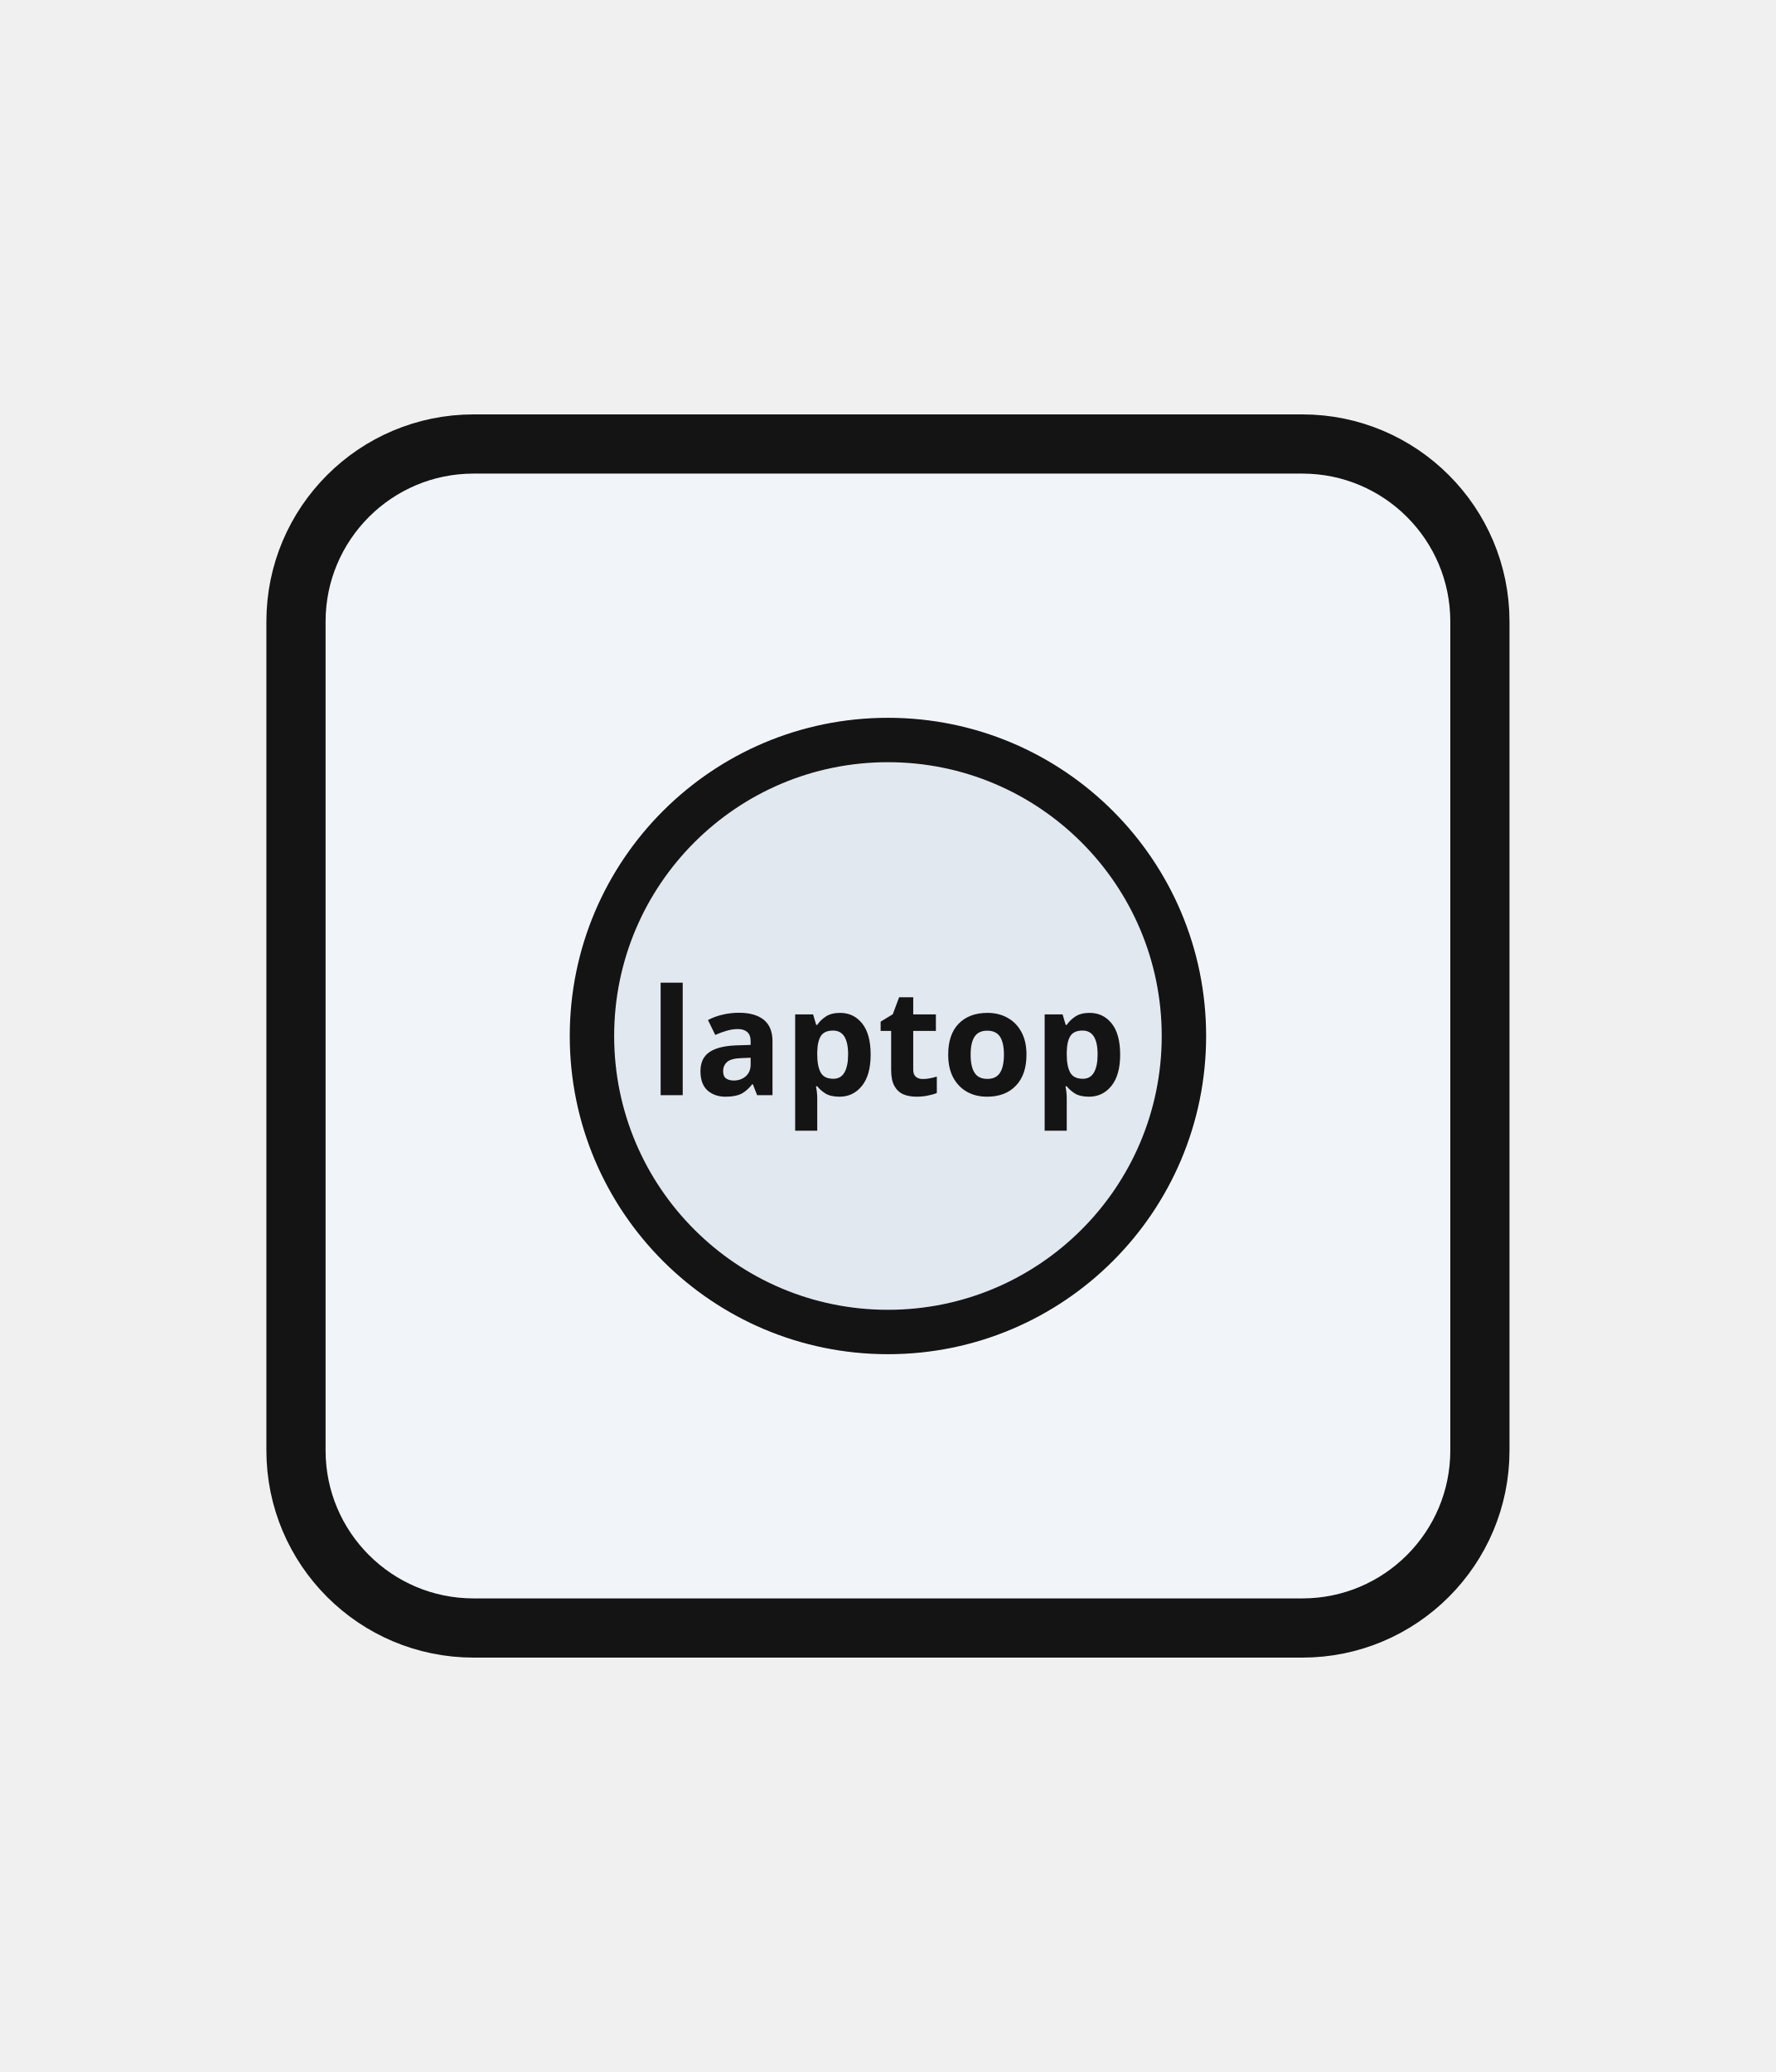
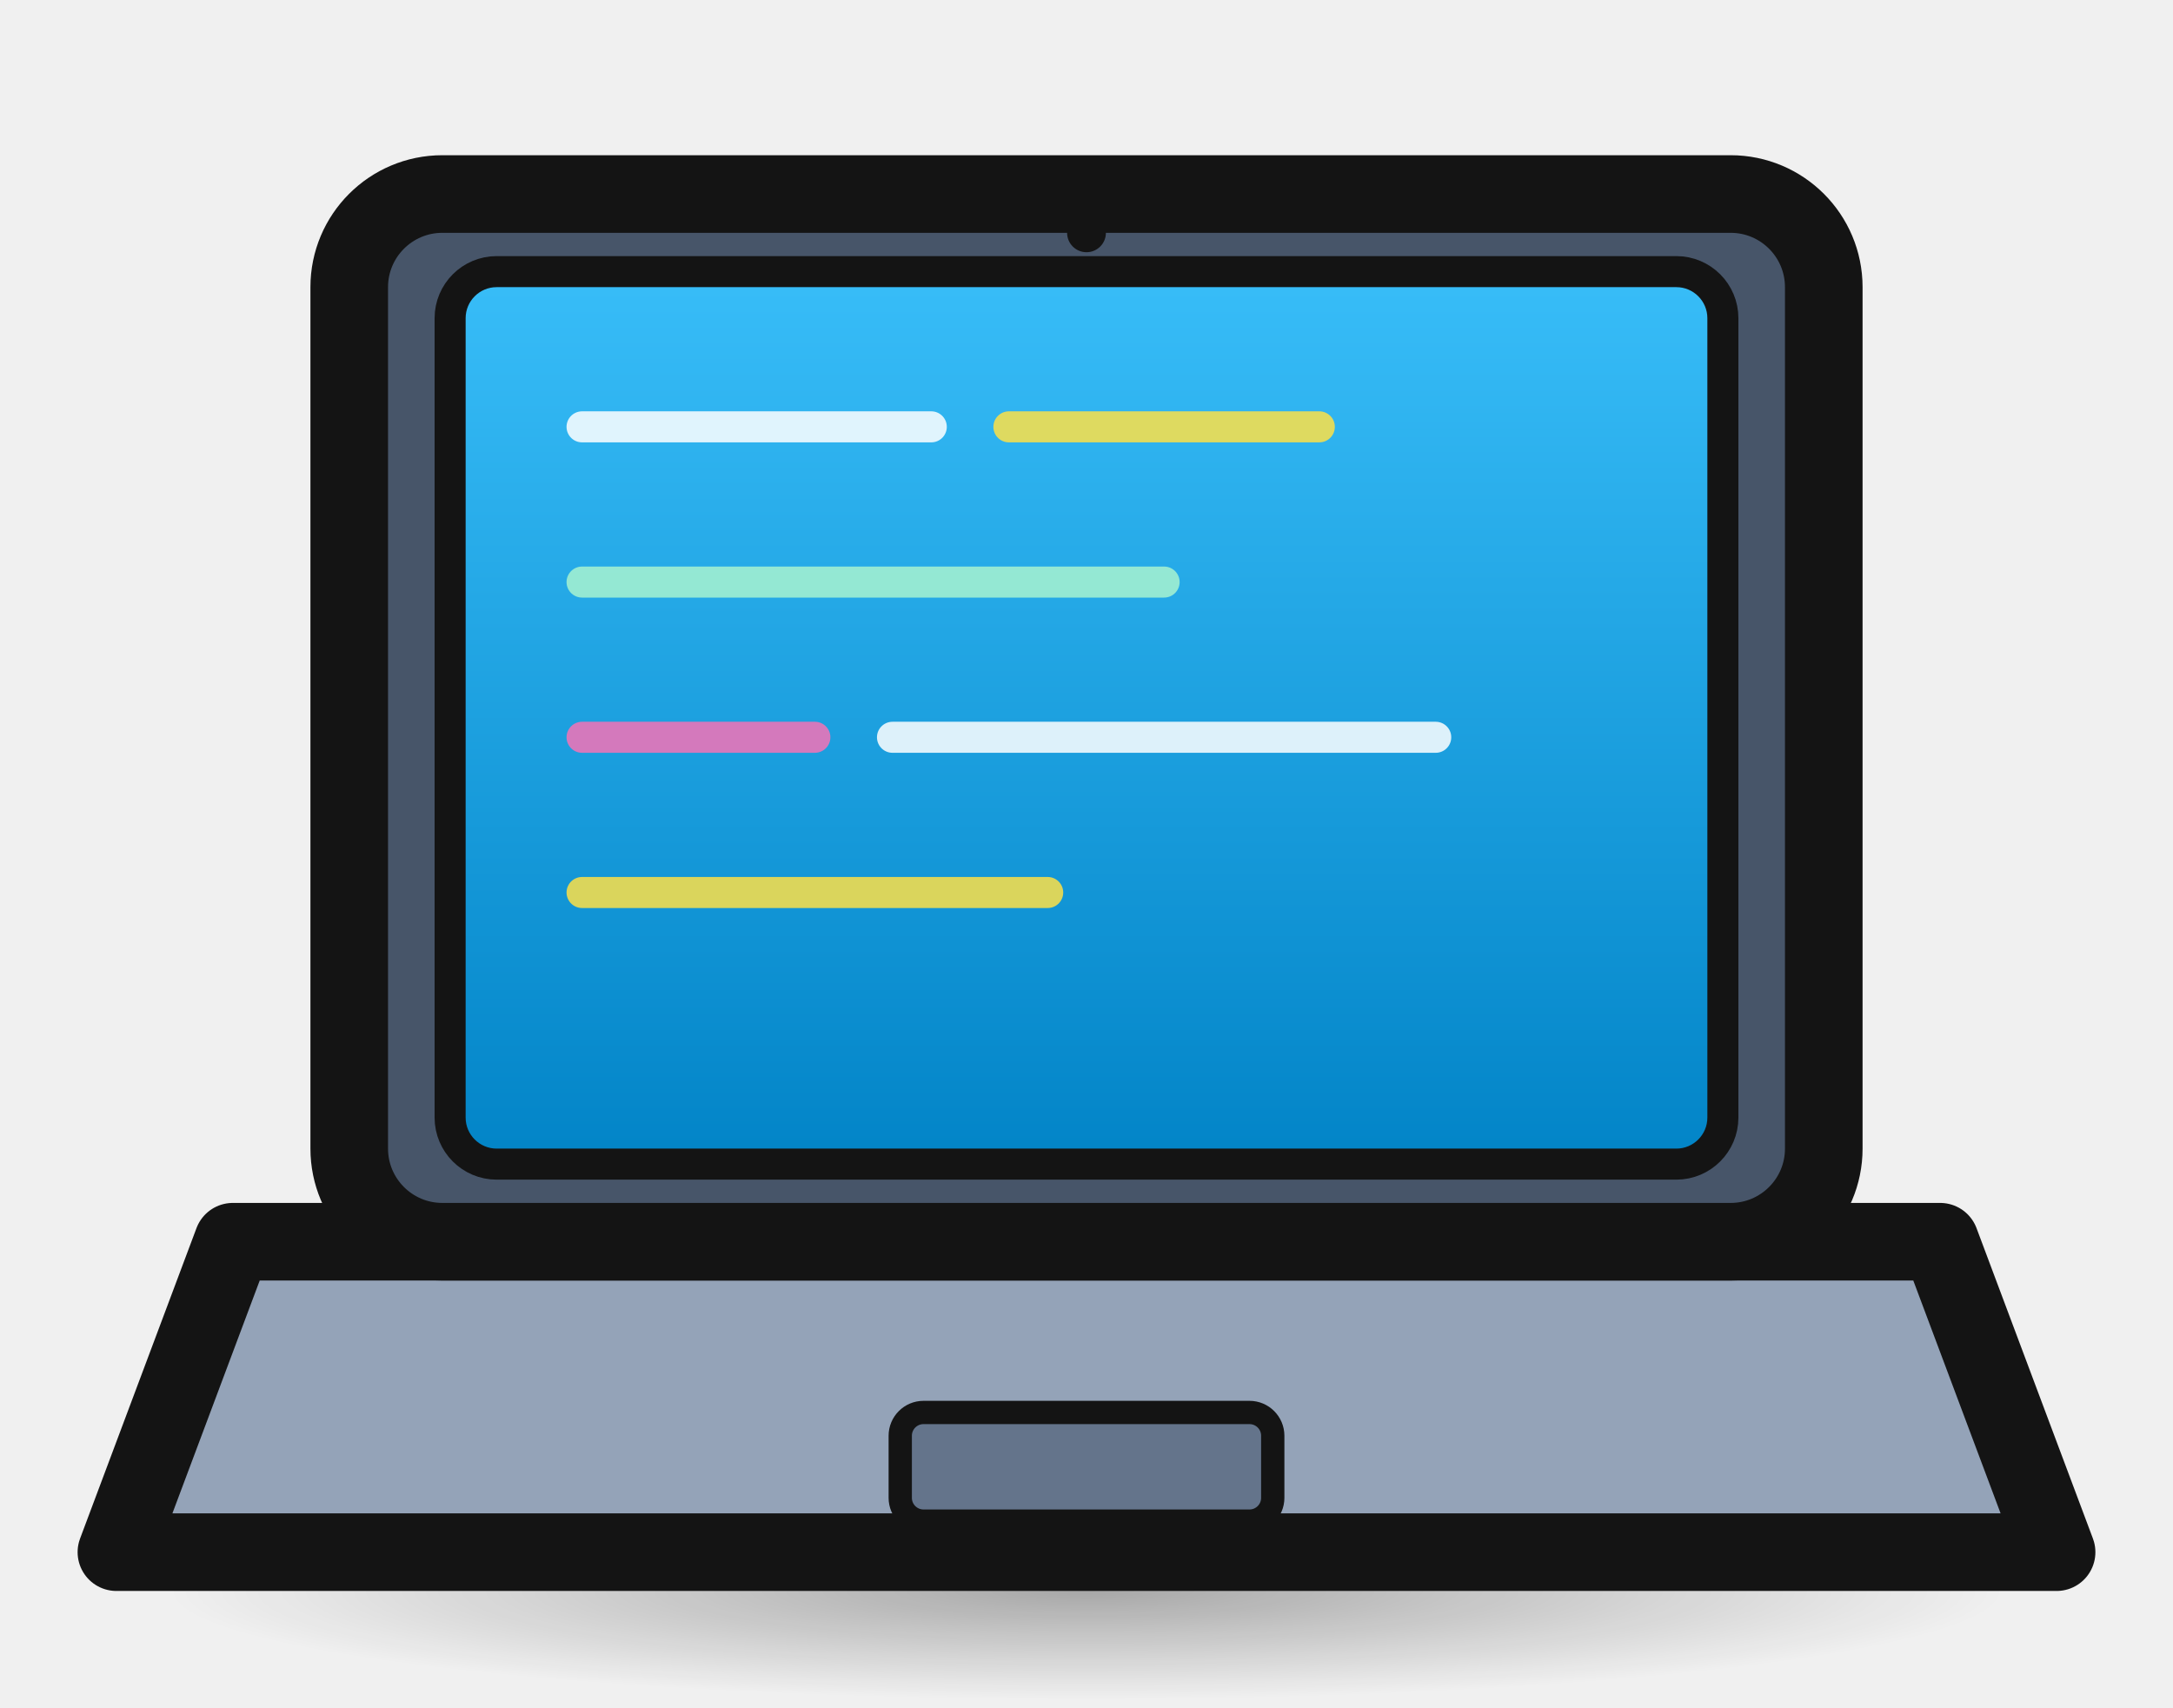
- <svg xmlns="http://www.w3.org/2000/svg" viewBox="-120 -140 240 280" width="240" height="280">
-   <rect x="-80" y="-80" width="160" height="160" rx="24" fill="#F1F5F9" stroke="#141414" stroke-width="8" />
-   <circle cx="0" cy="0" r="40" fill="#E2E8F0" stroke="#141414" stroke-width="6" />
-   <text x="0" y="8" text-anchor="middle" font-size="20" font-weight="900" fill="#141414" font-family="sans-serif">laptop</text>
+ <svg xmlns="http://www.w3.org/2000/svg" viewBox="-140 -120 280 220" width="280" height="220">
+   <defs>
+     <linearGradient id="laptopScreenGrad" x1="0%" y1="0%" x2="0%" y2="100%">
+       <stop offset="0%" stop-color="#38BDF8" />
+       <stop offset="100%" stop-color="#0284C7" />
+     </linearGradient>
+     <radialGradient id="laptopShadow" cx="50%" cy="50%" r="50%">
+       <stop offset="0%" stop-color="#000000" stop-opacity="0.3" />
+       <stop offset="100%" stop-color="#000000" stop-opacity="0" />
+     </radialGradient>
+   </defs>
+   <ellipse cx="0" cy="85" rx="120" ry="14" fill="url(#laptopShadow)" />
+   <polygon points="-110,40 110,40 125,80 -125,80" fill="#94A3B8" stroke="#141414" stroke-width="10" stroke-linejoin="round" />
+   <rect x="-24" y="62" width="48" height="14" rx="3" fill="#64748B" stroke="#141414" stroke-width="3" />
+   <g id="laptop-screen">
+     <rect x="-95" y="-95" width="190" height="135" rx="12" fill="#475569" stroke="#141414" stroke-width="10" stroke-linejoin="round" />
+     <rect x="-82" y="-85" width="164" height="115" rx="6" fill="url(#laptopScreenGrad)" stroke="#141414" stroke-width="4" />
+     <g stroke="#FFFFFF" stroke-width="4" stroke-linecap="round" opacity="0.85">
+       <line x1="-65" y1="-65" x2="-20" y2="-65" />
+       <line x1="-10" y1="-65" x2="30" y2="-65" stroke="#FDE047" />
+       <line x1="-65" y1="-45" x2="10" y2="-45" stroke="#A7F3D0" />
+       <line x1="-65" y1="-25" x2="-35" y2="-25" stroke="#F472B6" />
+       <line x1="-25" y1="-25" x2="45" y2="-25" />
+       <line x1="-65" y1="-5" x2="-5" y2="-5" stroke="#FDE047" />
+     </g>
+     <circle cx="0" cy="-90" r="2.5" fill="#141414" />
+   </g>
</svg>
